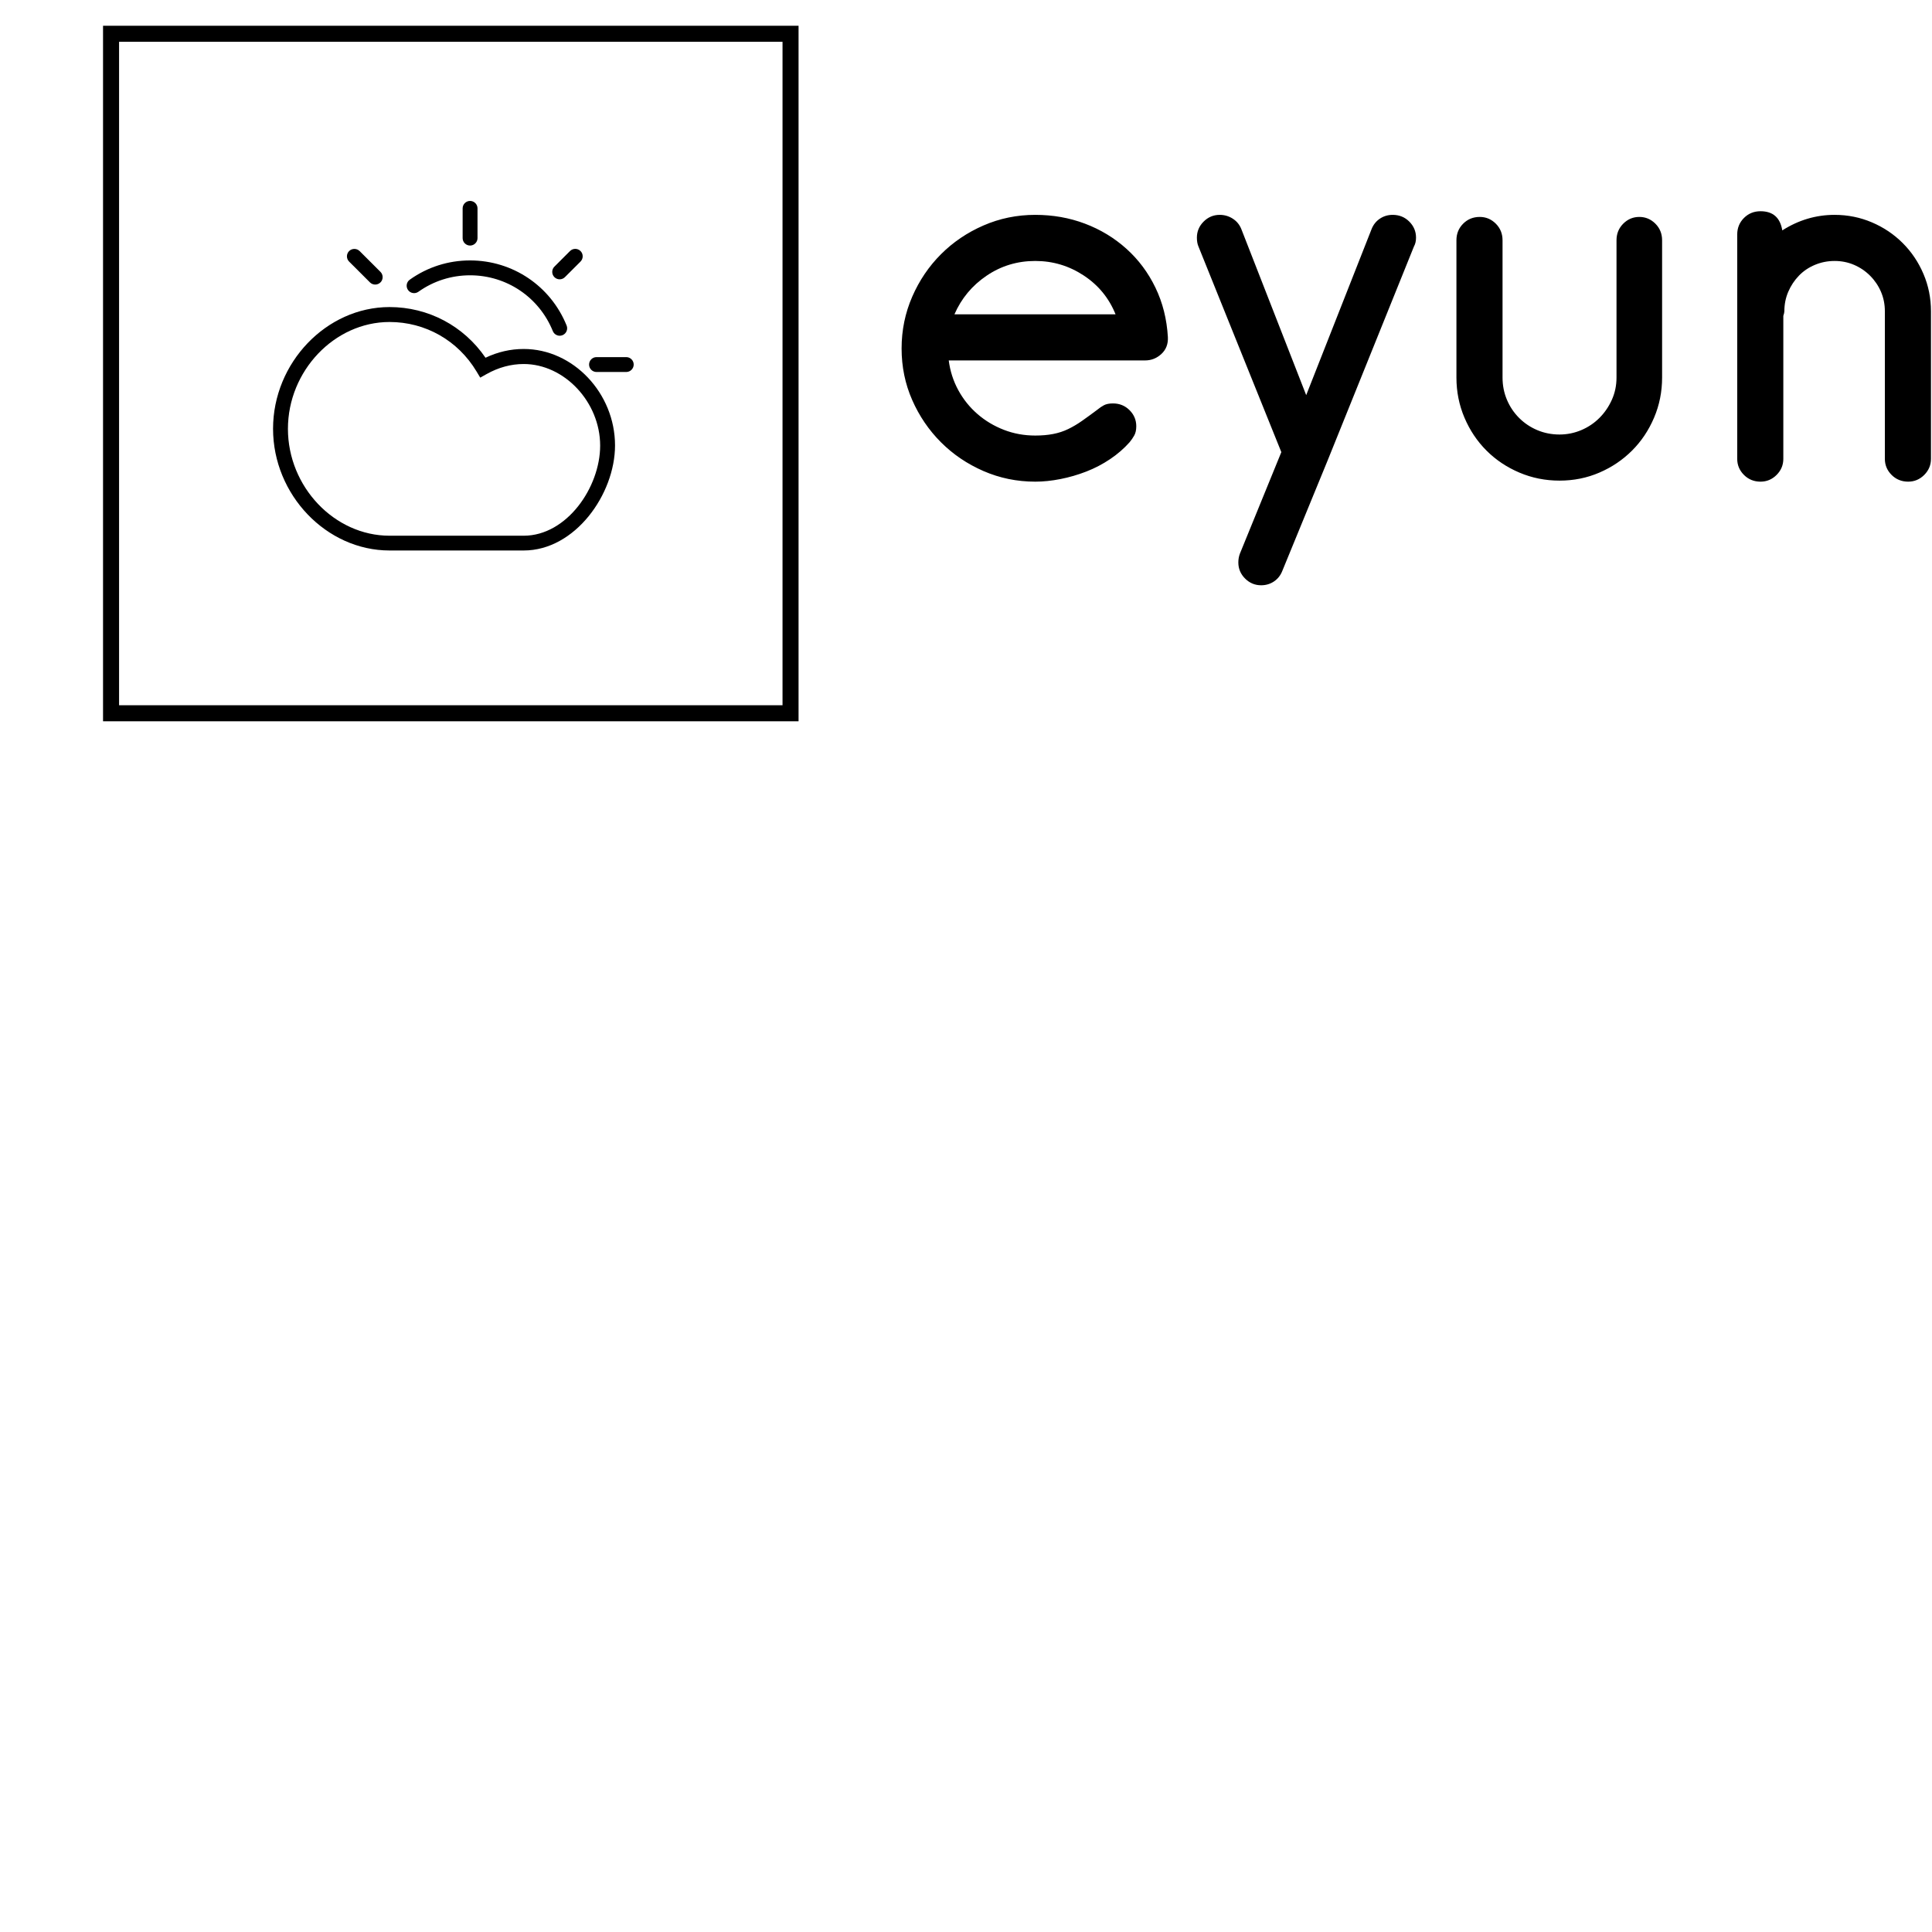
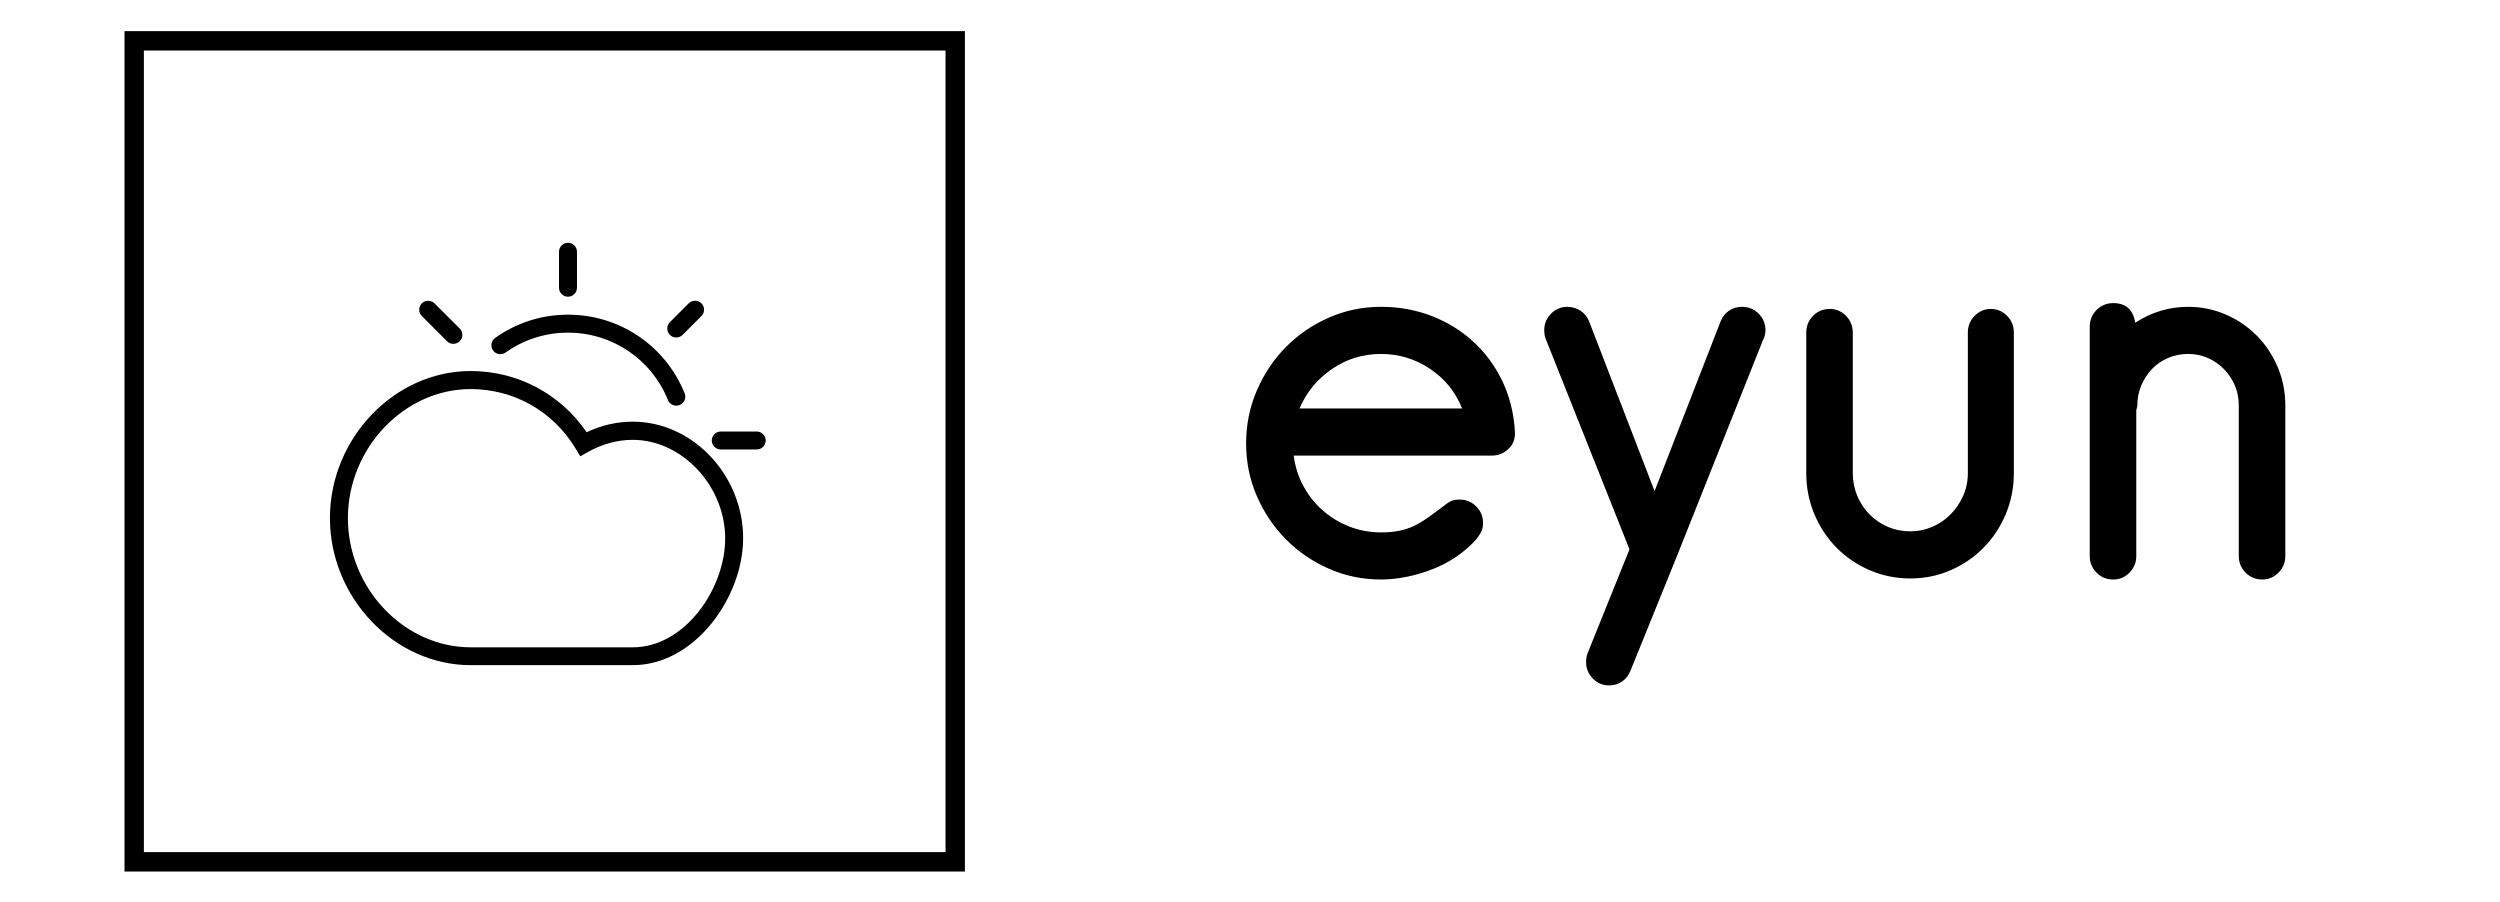
- <svg xmlns="http://www.w3.org/2000/svg" width="375" height="375" version="1.1">
+ <svg xmlns="http://www.w3.org/2000/svg" width="401.594" height="144.797" version="1.1">
+   <rect id="backgroundrect" width="100%" height="100%" x="0" y="0" fill="none" stroke="none" class="selected" style="" />
  <defs id="SvgjsDefs1033" />
-   <g id="SvgjsG1034" featurekey="root" fill="#faeb17" />
-   <g id="SvgjsG1035" featurekey="container1" fill="#000000" transform="matrix(1.29683,0,0,1.29683,20,5)">
-     <path d="M0 0v104.1h104.1V0zm101.7 101.7H2.4V2.4h99.3z" fill="" />
-   </g>
-   <g id="SvgjsG1036" featurekey="symbol1" fill="#000000" transform="matrix(0.7217983,0,0,0.7217983,53.35224,38.2782)">
-     <path d="M76.596 37.252c-0.784 0-1.54-0.476-1.852-1.252-3.692-9.108-12.424-15-22.252-15-5.020 0-9.828 1.532-13.896 4.428-0.896 0.636-2.144 0.428-2.784-0.468-0.644-0.904-0.432-2.148 0.468-2.784 4.748-3.388 10.356-5.176 16.212-5.176 11.468 0 21.656 6.868 25.96 17.5 0.416 1.020-0.080 2.184-1.1 2.6-0.248 0.1-0.5 0.152-0.756 0.152z" fill="#000000" />
-     <path d="M52.492 13c-1.104 0-2-0.9-2-2v-8c0-1.1 0.896-2 2-2 1.1 0 2 0.9 2 2v8c0 1.1-0.9 2-2 2z" fill="#000000" />
-     <path d="M94.492 47h-8c-1.104 0-2-0.9-2-2s0.896-2 2-2h8c1.1 0 2 0.9 2 2s-0.9 2-2 2z" fill="#000000" />
-     <path d="M26.984 23.492c-0.512 0-1.024-0.196-1.416-0.584l-5.604-5.596c-0.78-0.772-0.78-2.056 0-2.828s2.048-0.772 2.828 0l5.604 5.596c0.78 0.78 0.78 2.060 0 2.828-0.396 0.388-0.904 0.584-1.412 0.584z" fill="#000000" />
-     <path d="M76.584 22.080c-0.512 0-1.024-0.196-1.416-0.584-0.776-0.776-0.776-2.052 0-2.828l4.196-4.192c0.78-0.78 2.048-0.78 2.828 0s0.78 2.048 0 2.828l-4.196 4.192c-0.392 0.388-0.904 0.584-1.412 0.584z" fill="#000000" />
-     <path d="M66.916 95h-36.084c-16.976 0-31.32-14.984-31.32-32.728 0-17.748 14.34-32.732 31.32-32.732 10.436 0 19.952 5.068 25.812 13.628 3.296-1.572 6.748-2.356 10.272-2.356 13.308 0 24.556 11.896 24.556 25.948-0.004 13.076-10.728 28.24-24.556 28.24zM30.832 33.556c-14.808 0-27.32 13.156-27.32 28.736s12.508 28.736 27.32 28.736h36.084c11.58 0 20.556-13.016 20.556-24.228 0-11.696-9.608-21.944-20.556-21.944-3.436 0-6.796 0.916-9.996 2.712l-1.692 0.952-1-1.664c-5-8.34-13.748-13.3-23.396-13.3z" fill="#000000" />
-   </g>
-   <g id="SvgjsG1037" featurekey="text1" fill="#000000" transform="matrix(5.027685,0,0,5.027685,171.0782,-28.68372)">
-     <path d="M10.18 19.62 l-7.58 -0 c0.053 0.413 0.177 0.797 0.37 1.15 s0.44 0.66 0.74 0.92 s0.64 0.463 1.02 0.61 s0.783 0.22 1.21 0.22 c0.253 0 0.483 -0.02 0.69 -0.06 s0.4 -0.103 0.58 -0.19 s0.36 -0.193 0.54 -0.32 s0.377 -0.27 0.59 -0.43 c0.08 -0.067 0.163 -0.123 0.25 -0.17 s0.203 -0.07 0.35 -0.07 c0.253 0 0.467 0.087 0.64 0.26 s0.26 0.38 0.26 0.62 c0 0.147 -0.027 0.267 -0.08 0.36 s-0.113 0.18 -0.18 0.26 c-0.213 0.24 -0.463 0.457 -0.75 0.65 s-0.593 0.353 -0.92 0.48 s-0.66 0.223 -1 0.29 s-0.663 0.1 -0.97 0.1 c-0.707 0 -1.373 -0.137 -2 -0.41 s-1.173 -0.643 -1.64 -1.11 s-0.837 -1.01 -1.11 -1.63 s-0.41 -1.283 -0.41 -1.99 s0.137 -1.373 0.41 -2 s0.643 -1.173 1.11 -1.64 s1.013 -0.837 1.64 -1.11 s1.293 -0.41 2 -0.41 c0.68 0 1.32 0.113 1.92 0.34 s1.133 0.55 1.6 0.97 s0.84 0.92 1.12 1.5 s0.44 1.217 0.48 1.91 c0.013 0.267 -0.07 0.483 -0.25 0.65 s-0.39 0.25 -0.63 0.25 z M5.94 15.78 c-0.693 0 -1.32 0.19 -1.88 0.57 s-0.973 0.877 -1.24 1.49 l6.22 0 c-0.253 -0.627 -0.663 -1.127 -1.23 -1.5 s-1.19 -0.56 -1.87 -0.56 z M20.56 15.22 l-3.34 8.28 l-1.74 4.24 c-0.067 0.173 -0.173 0.31 -0.32 0.41 s-0.313 0.15 -0.5 0.15 c-0.24 0 -0.447 -0.087 -0.62 -0.26 s-0.26 -0.38 -0.26 -0.62 c0 -0.12 0.02 -0.233 0.06 -0.34 l1.6 -3.92 l-3.2 -7.94 c-0.04 -0.093 -0.06 -0.207 -0.06 -0.34 c0 -0.24 0.087 -0.447 0.26 -0.62 s0.38 -0.26 0.62 -0.26 c0.187 0 0.357 0.05 0.51 0.15 s0.263 0.237 0.33 0.41 l2.5 6.4 l2.52 -6.4 c0.067 -0.173 0.173 -0.31 0.32 -0.41 s0.313 -0.15 0.5 -0.15 c0.253 0 0.467 0.087 0.64 0.26 s0.26 0.38 0.26 0.62 c0 0.133 -0.027 0.247 -0.08 0.34 z M26.18 24.26 c-0.547 0 -1.063 -0.103 -1.55 -0.31 s-0.91 -0.49 -1.27 -0.85 s-0.643 -0.783 -0.85 -1.27 s-0.31 -1.003 -0.31 -1.55 l0 -5.3 c0 -0.253 0.087 -0.467 0.26 -0.64 s0.387 -0.26 0.64 -0.26 c0.24 0 0.447 0.087 0.62 0.26 s0.26 0.387 0.26 0.64 l0 5.3 c0 0.307 0.057 0.593 0.17 0.86 s0.27 0.5 0.47 0.7 s0.433 0.357 0.7 0.47 s0.553 0.17 0.86 0.17 c0.293 0 0.573 -0.057 0.84 -0.17 s0.5 -0.27 0.7 -0.47 s0.36 -0.433 0.48 -0.7 s0.18 -0.553 0.18 -0.86 l0 -5.3 c0 -0.253 0.087 -0.467 0.26 -0.64 s0.38 -0.26 0.62 -0.26 s0.447 0.087 0.62 0.26 s0.26 0.387 0.26 0.64 l0 5.3 c0 0.547 -0.103 1.063 -0.31 1.55 s-0.49 0.91 -0.85 1.27 s-0.78 0.643 -1.26 0.85 s-0.993 0.31 -1.54 0.31 z M34.78 14.6 c0.627 -0.4 1.3 -0.6 2.02 -0.6 c0.507 0 0.987 0.097 1.44 0.29 s0.85 0.46 1.19 0.8 s0.607 0.737 0.8 1.19 s0.29 0.933 0.29 1.44 l0 5.7 c0 0.24 -0.087 0.447 -0.26 0.62 s-0.38 0.26 -0.62 0.26 c-0.253 0 -0.467 -0.087 -0.64 -0.26 s-0.26 -0.38 -0.26 -0.62 l0 -5.7 c0 -0.267 -0.05 -0.517 -0.15 -0.75 s-0.24 -0.44 -0.42 -0.62 s-0.387 -0.32 -0.62 -0.42 s-0.483 -0.15 -0.75 -0.15 s-0.52 0.05 -0.76 0.15 s-0.447 0.24 -0.62 0.42 s-0.31 0.387 -0.41 0.62 s-0.15 0.483 -0.15 0.75 c0 0.04 -0.013 0.1 -0.04 0.18 l0 5.52 c0 0.24 -0.087 0.447 -0.26 0.62 s-0.38 0.26 -0.62 0.26 c-0.253 0 -0.467 -0.087 -0.64 -0.26 s-0.26 -0.38 -0.26 -0.62 l0 -8.66 c0 -0.253 0.087 -0.467 0.26 -0.64 s0.387 -0.26 0.64 -0.26 c0.48 0 0.76 0.247 0.84 0.74 z" />
+   <g class="currentLayer" style="">
+     <g id="SvgjsG1034" featurekey="root" fill="#000000" class="" fill-opacity="1" />
+     <g id="SvgjsG1035" featurekey="container1" fill="#000000" class="" fill-opacity="1">
+       <path d="M20,5 v135 h135 V5 zm131.888,131.888 H23.112 V8.112 h128.775 z" fill="#000000" stroke-width="0" id="svg_1" fill-opacity="1" />
+     </g>
+     <g id="SvgjsG1036" featurekey="symbol1" fill="#000000" class="" fill-opacity="1">
+       <path d="M108.639,65.167 c-0.566,0 -1.112,-0.344 -1.337,-0.904 c-2.665,-6.574 -8.968,-10.827 -16.061,-10.827 c-3.623,0 -7.094,1.106 -10.03,3.196 c-0.647,0.459 -1.548,0.309 -2.009,-0.338 c-0.465,-0.653 -0.312,-1.55 0.338,-2.009 c3.427,-2.445 7.475,-3.736 11.702,-3.736 c8.278,0 15.631,4.957 18.738,12.631 c0.3,0.736 -0.058,1.576 -0.794,1.877 c-0.179,0.072 -0.361,0.11 -0.546,0.11 z" fill="#000000" stroke-width="0" id="svg_2" fill-opacity="1" />
+       <path d="M91.241,47.662 c-0.797,0 -1.444,-0.65 -1.444,-1.444 v-5.774 c0,-0.794 0.647,-1.444 1.444,-1.444 c0.794,0 1.444,0.65 1.444,1.444 v5.774 c0,0.794 -0.65,1.444 -1.444,1.444 z" fill="#000000" stroke-width="0" id="svg_3" fill-opacity="1" />
+       <path d="M121.556,72.203 h-5.774 c-0.797,0 -1.444,-0.65 -1.444,-1.444 s0.647,-1.444 1.444,-1.444 h5.774 c0.794,0 1.444,0.65 1.444,1.444 s-0.65,1.444 -1.444,1.444 z" fill="#000000" stroke-width="0" id="svg_4" fill-opacity="1" />
+       <path d="M72.829,55.235 c-0.37,0 -0.739,-0.141 -1.022,-0.422 l-4.045,-4.039 c-0.563,-0.557 -0.563,-1.484 0,-2.041 s1.478,-0.557 2.041,0 l4.045,4.039 c0.563,0.563 0.563,1.487 0,2.041 c-0.286,0.28 -0.653,0.422 -1.019,0.422 z" fill="#000000" stroke-width="0" id="svg_5" fill-opacity="1" />
+       <path d="M108.63,54.216 c-0.37,0 -0.739,-0.141 -1.022,-0.422 c-0.56,-0.56 -0.56,-1.481 0,-2.041 l3.029,-3.026 c0.563,-0.563 1.478,-0.563 2.041,0 s0.563,1.478 0,2.041 l-3.029,3.026 c-0.283,0.28 -0.653,0.422 -1.019,0.422 z" fill="#000000" stroke-width="0" id="svg_6" fill-opacity="1" />
+       <path d="M101.652,106.849 h-26.045 c-12.253,0 -22.607,-10.815 -22.607,-23.623 c0,-12.81 10.351,-23.626 22.607,-23.626 c7.533,0 14.401,3.658 18.631,9.837 c2.379,-1.135 4.871,-1.701 7.414,-1.701 c9.606,0 17.724,8.587 17.724,18.729 c-0.003,9.438 -7.743,20.384 -17.724,20.384 zM75.607,62.499 c-10.688,0 -19.72,9.496 -19.72,20.742 s9.028,20.742 19.72,20.742 h26.045 c8.358,0 14.837,-9.395 14.837,-17.488 c0,-8.442 -6.935,-15.839 -14.837,-15.839 c-2.48,0 -4.905,0.661 -7.215,1.958 l-1.221,0.687 l-0.722,-1.201 c-3.609,-6.02 -9.923,-9.6 -16.887,-9.6 z" fill="#000000" stroke-width="0" id="svg_7" fill-opacity="1" />
+     </g>
+     <g id="SvgjsG1037" featurekey="text1" fill="#000000" class="" fill-opacity="1">
+       <path d="M239.661,73.189 l-31.841,-0 c0.224,1.758 0.742,3.388 1.554,4.891 s1.848,2.807 3.108,3.913 s2.688,1.971 4.285,2.594 s3.291,0.936 5.083,0.936 c1.064,0 2.03,-0.085 2.898,-0.255 s1.68,-0.439 2.436,-0.808 s1.512,-0.822 2.268,-1.361 s1.582,-1.148 2.478,-1.829 c0.336,-0.283 0.686,-0.524 1.05,-0.723 s0.854,-0.298 1.47,-0.298 c1.064,0 1.96,0.369 2.688,1.106 s1.092,1.616 1.092,2.637 c0,0.624 -0.112,1.134 -0.336,1.531 s-0.476,0.766 -0.756,1.106 c-0.896,1.021 -1.946,1.942 -3.15,2.764 s-2.492,1.503 -3.864,2.041 s-2.772,0.95 -4.201,1.233 s-2.786,0.425 -4.075,0.425 c-2.968,0 -5.769,-0.581 -8.401,-1.744 s-4.929,-2.736 -6.889,-4.721 s-3.515,-4.295 -4.663,-6.932 s-1.722,-5.458 -1.722,-8.463 s0.574,-5.84 1.722,-8.506 s2.702,-4.99 4.663,-6.975 s4.256,-3.558 6.889,-4.721 s5.433,-1.744 8.401,-1.744 c2.856,0 5.545,0.482 8.065,1.446 s4.761,2.339 6.721,4.125 s3.529,3.913 4.705,6.379 s1.848,5.174 2.016,8.123 c0.056,1.134 -0.294,2.055 -1.05,2.764 s-1.638,1.063 -2.646,1.063 zM221.85,56.858 c-2.912,0 -5.545,0.808 -7.897,2.424 s-4.089,3.728 -5.209,6.337 l26.128,0 c-1.064,-2.665 -2.786,-4.792 -5.167,-6.379 s-4.999,-2.382 -7.855,-2.382 zM283.263,54.476 l-14.03,35.213 l-7.309,18.032 c-0.28,0.737 -0.728,1.318 -1.344,1.744 s-1.316,0.638 -2.1,0.638 c-1.008,0 -1.876,-0.369 -2.604,-1.106 s-1.092,-1.616 -1.092,-2.637 c0,-0.51 0.084,-0.992 0.252,-1.446 l6.721,-16.671 l-13.442,-33.768 c-0.168,-0.397 -0.252,-0.879 -0.252,-1.446 c0,-1.021 0.364,-1.9 1.092,-2.637 s1.596,-1.106 2.604,-1.106 c0.784,0 1.498,0.213 2.142,0.638 s1.106,1.006 1.386,1.744 l10.502,27.218 l10.586,-27.218 c0.28,-0.737 0.728,-1.318 1.344,-1.744 s1.316,-0.638 2.1,-0.638 c1.064,0 1.96,0.369 2.688,1.106 s1.092,1.616 1.092,2.637 c0,0.567 -0.112,1.049 -0.336,1.446 zM306.871,92.922 c-2.296,0 -4.467,-0.439 -6.511,-1.318 s-3.823,-2.084 -5.335,-3.615 s-2.702,-3.331 -3.571,-5.401 s-1.302,-4.267 -1.302,-6.592 l0,-22.54 c0,-1.077 0.364,-1.985 1.092,-2.722 s1.624,-1.106 2.688,-1.106 c1.008,0 1.876,0.369 2.604,1.106 s1.092,1.644 1.092,2.722 l0,22.54 c0,1.304 0.238,2.523 0.714,3.657 s1.134,2.126 1.974,2.977 s1.82,1.517 2.94,1.999 s2.324,0.723 3.612,0.723 c1.232,0 2.408,-0.241 3.529,-0.723 s2.1,-1.148 2.94,-1.999 s1.512,-1.843 2.016,-2.977 s0.756,-2.353 0.756,-3.657 l0,-22.54 c0,-1.077 0.364,-1.985 1.092,-2.722 s1.596,-1.106 2.604,-1.106 s1.876,0.369 2.604,1.106 s1.092,1.644 1.092,2.722 l0,22.54 c0,2.325 -0.434,4.522 -1.302,6.592 s-2.058,3.87 -3.571,5.401 s-3.276,2.736 -5.293,3.615 s-4.173,1.318 -6.469,1.318 zM342.996,51.839 c2.632,-1.701 5.461,-2.552 8.485,-2.552 c2.128,0 4.145,0.411 6.049,1.233 s3.571,1.956 4.999,3.402 s2.548,3.133 3.361,5.061 s1.218,3.969 1.218,6.124 l0,24.241 c0,1.021 -0.364,1.9 -1.092,2.637 s-1.596,1.106 -2.604,1.106 c-1.064,0 -1.96,-0.369 -2.688,-1.106 s-1.092,-1.616 -1.092,-2.637 l0,-24.241 c0,-1.134 -0.21,-2.197 -0.63,-3.19 s-1.008,-1.871 -1.764,-2.637 s-1.624,-1.361 -2.604,-1.786 s-2.03,-0.638 -3.15,-0.638 s-2.184,0.213 -3.192,0.638 s-1.876,1.021 -2.604,1.786 s-1.302,1.644 -1.722,2.637 s-0.63,2.056 -0.63,3.19 c0,0.17 -0.056,0.425 -0.168,0.766 l0,23.476 c0,1.021 -0.364,1.9 -1.092,2.637 s-1.596,1.106 -2.604,1.106 c-1.064,0 -1.96,-0.369 -2.688,-1.106 s-1.092,-1.616 -1.092,-2.637 l0,-36.83 c0,-1.077 0.364,-1.985 1.092,-2.722 s1.624,-1.106 2.688,-1.106 c2.016,0 3.192,1.049 3.529,3.147 z" stroke-width="0" id="svg_8" fill="#000000" fill-opacity="1" />
+     </g>
  </g>
</svg>
